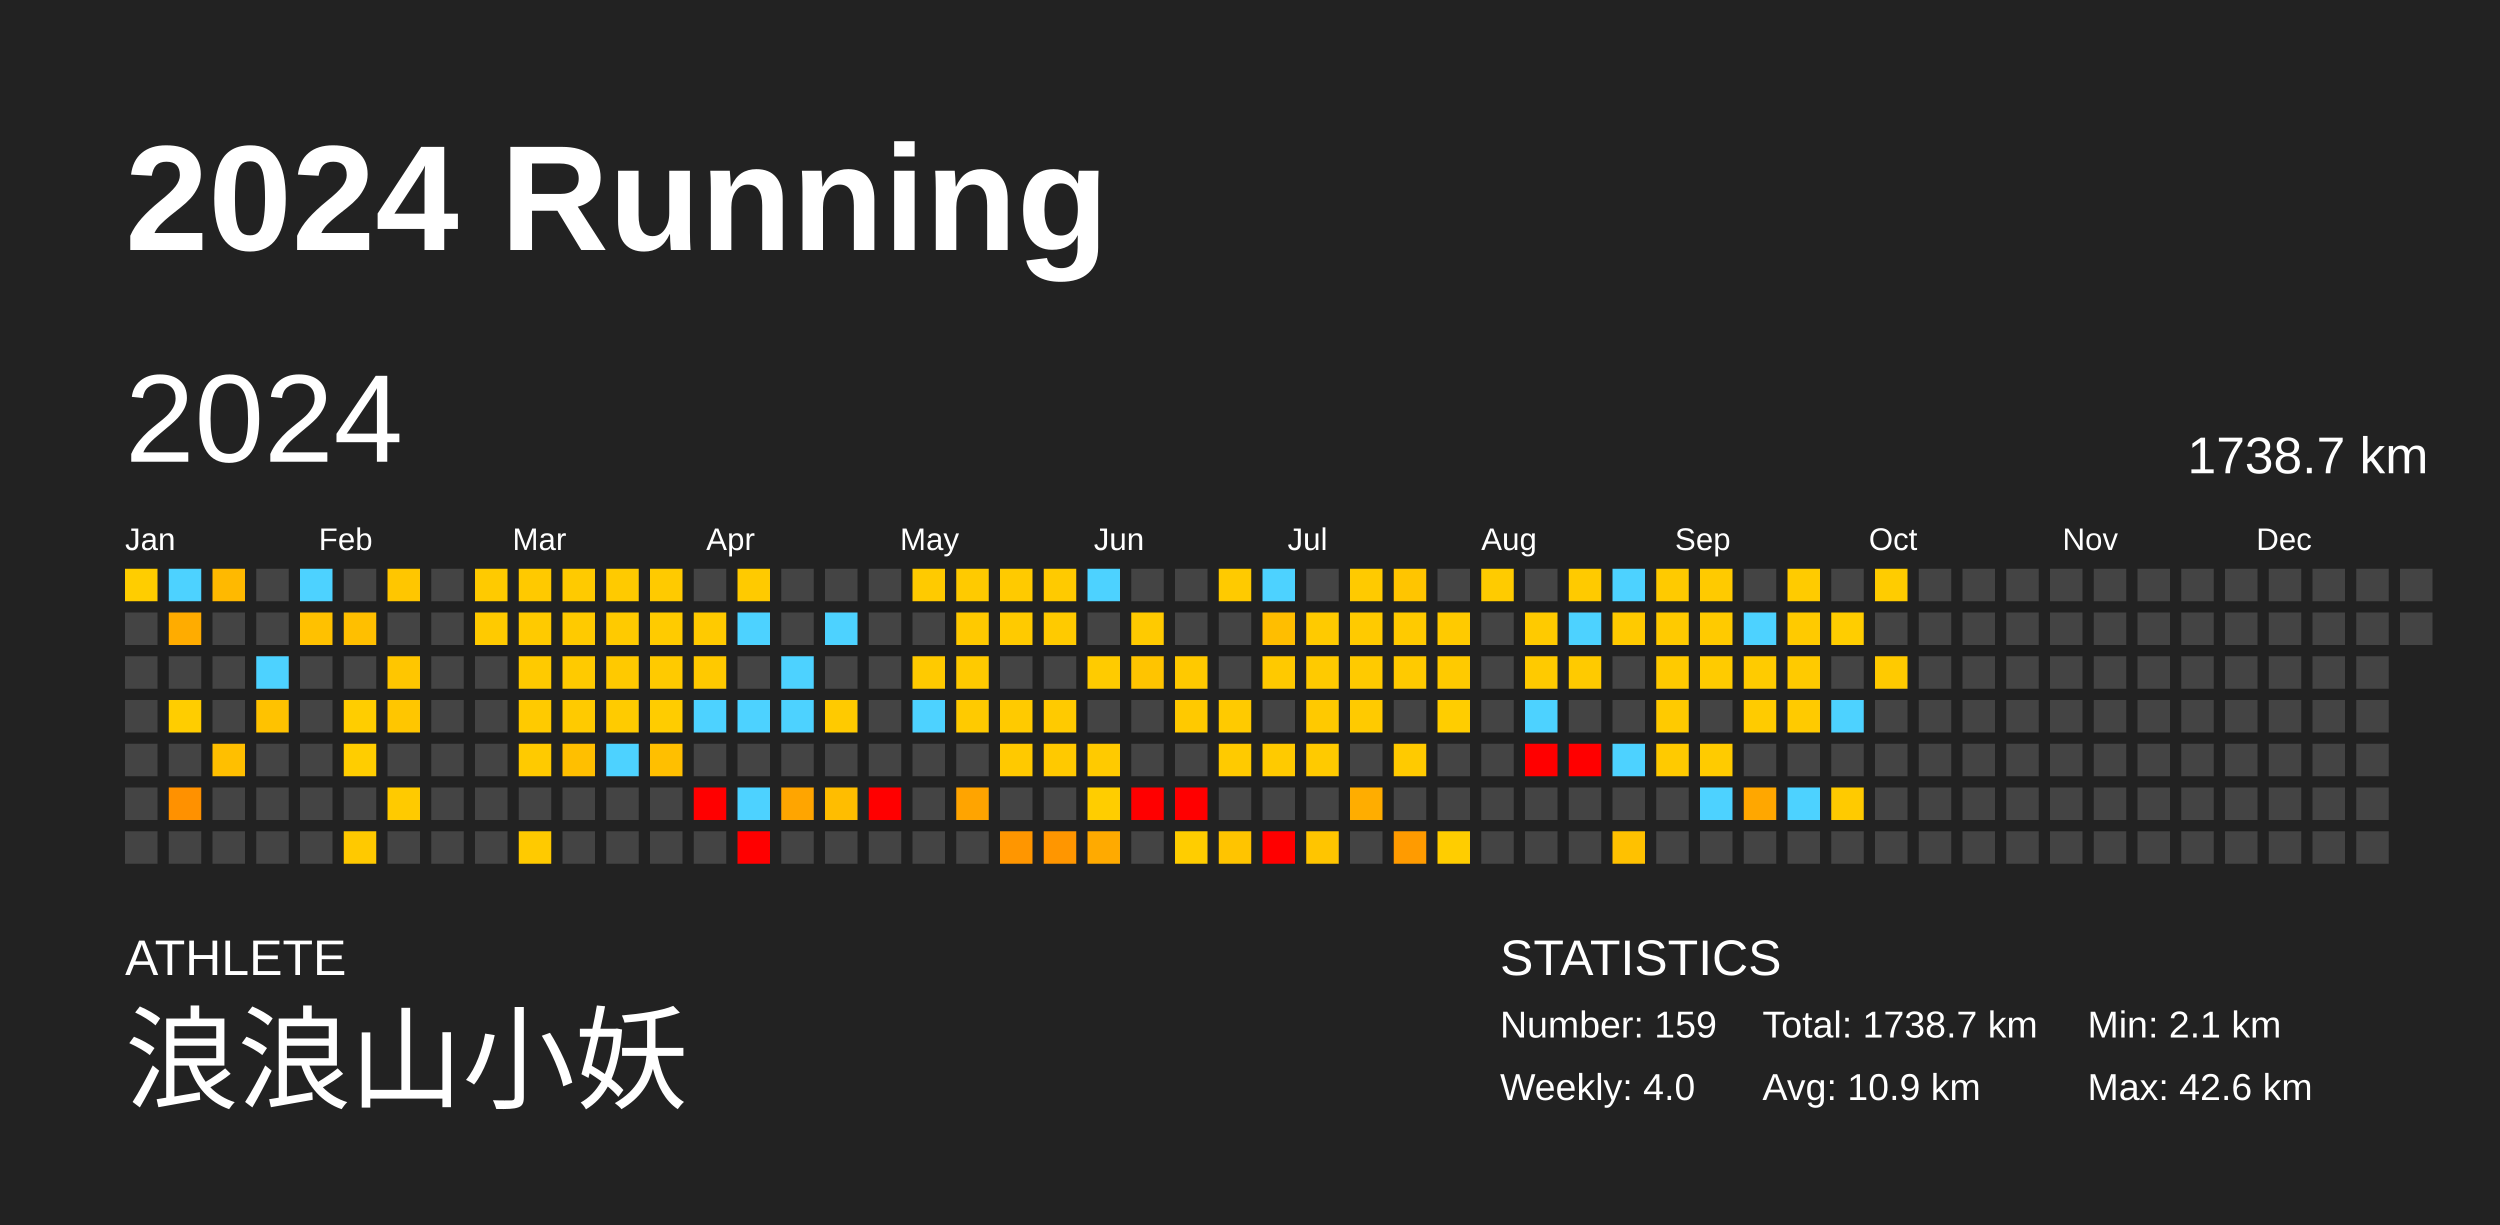
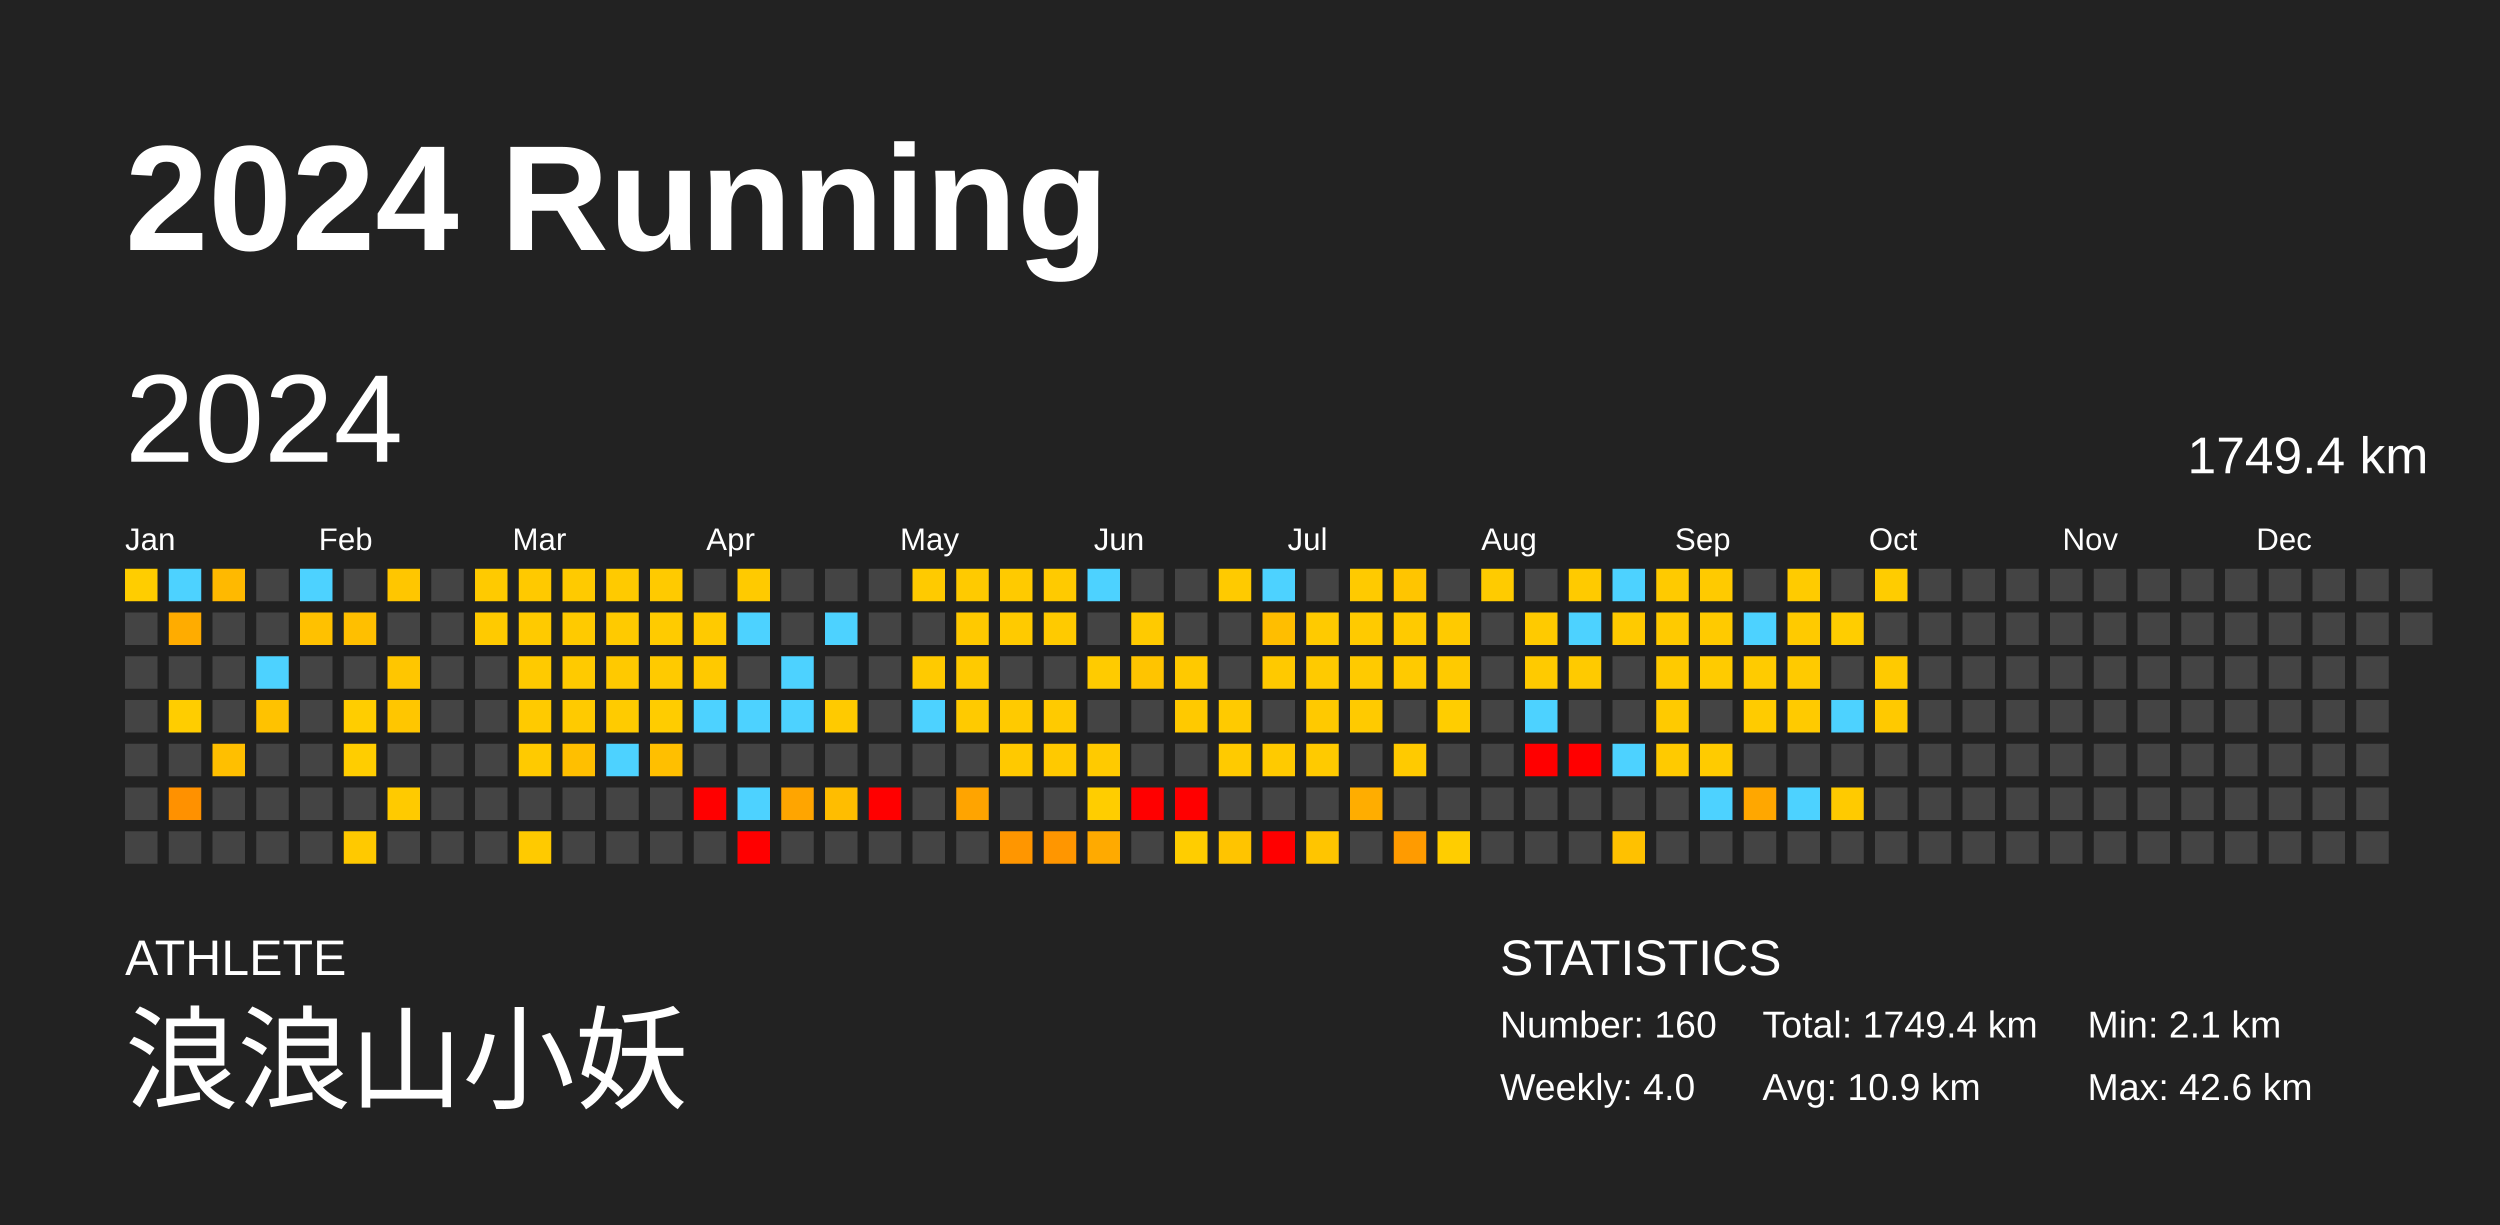
<svg xmlns="http://www.w3.org/2000/svg" baseProfile="full" height="98mm" version="1.1" viewBox="0,0,200,98" width="200mm">
  <defs />
  <rect fill="#222222" height="98" width="200" x="0" y="0" />
  <text fill="#FFFFFF" style="font-size:12px; font-family:Arial; font-weight:bold;" x="10" y="20">2024 Running</text>
  <text fill="#FFFFFF" style="font-size:4px; font-family:Arial" x="10" y="78">ATHLETE</text>
  <text fill="#FFFFFF" style="font-size:9px; font-family:Arial" x="10" y="88">浪浪山小妖</text>
  <text fill="#FFFFFF" style="font-size:4px; font-family:Arial" x="120" y="78">STATISTICS</text>
-   <text fill="#FFFFFF" style="font-size:3px; font-family:Arial" x="120" y="83">Number: 159</text>
+   <text fill="#FFFFFF" style="font-size:3px; font-family:Arial" x="120" y="83">Number: 160</text>
  <text fill="#FFFFFF" style="font-size:3px; font-family:Arial" x="120" y="88">Weekly: 4.0</text>
-   <text fill="#FFFFFF" style="font-size:3px; font-family:Arial" x="141" y="83">Total: 1738.7 km</text>
+   <text fill="#FFFFFF" style="font-size:3px; font-family:Arial" x="141" y="83">Total: 1749.4 km</text>
  <text fill="#FFFFFF" style="font-size:3px; font-family:Arial" x="141" y="88">Avg: 10.9 km</text>
  <text fill="#FFFFFF" style="font-size:3px; font-family:Arial" x="167" y="83">Min: 2.1 km</text>
  <text fill="#FFFFFF" style="font-size:3px; font-family:Arial" x="167" y="88">Max: 42.6 km</text>
  <text dominant-baseline="hanging" fill="#FFFFFF" style="font-size:10.0px; font-family:Arial;" x="10" y="30">2024</text>
-   <text dominant-baseline="hanging" fill="#FFFFFF" style="font-size:4.125px; font-family:Arial;" x="175" y="35">1738.7 km</text>
+   <text dominant-baseline="hanging" fill="#FFFFFF" style="font-size:4.125px; font-family:Arial;" x="175" y="35">1749.4 km</text>
  <text fill="#FFFFFF" style="font-size:2.5px; font-family:Arial" x="10.0" y="44">Jan</text>
  <text fill="#FFFFFF" style="font-size:2.5px; font-family:Arial" x="25.5" y="44">Feb</text>
  <text fill="#FFFFFF" style="font-size:2.5px; font-family:Arial" x="41.0" y="44">Mar</text>
  <text fill="#FFFFFF" style="font-size:2.5px; font-family:Arial" x="56.5" y="44">Apr</text>
  <text fill="#FFFFFF" style="font-size:2.5px; font-family:Arial" x="72.0" y="44">May</text>
  <text fill="#FFFFFF" style="font-size:2.5px; font-family:Arial" x="87.5" y="44">Jun</text>
  <text fill="#FFFFFF" style="font-size:2.5px; font-family:Arial" x="103.0" y="44">Jul</text>
  <text fill="#FFFFFF" style="font-size:2.5px; font-family:Arial" x="118.5" y="44">Aug</text>
  <text fill="#FFFFFF" style="font-size:2.5px; font-family:Arial" x="134.0" y="44">Sep</text>
  <text fill="#FFFFFF" style="font-size:2.5px; font-family:Arial" x="149.5" y="44">Oct</text>
  <text fill="#FFFFFF" style="font-size:2.5px; font-family:Arial" x="165.0" y="44">Nov</text>
  <text fill="#FFFFFF" style="font-size:2.5px; font-family:Arial" x="180.5" y="44">Dec</text>
  <rect fill="#ffcd00" height="2.6" width="2.6" x="10.0" y="45.5" />
  <rect fill="#444444" height="2.6" width="2.6" x="10.0" y="49.0" />
  <rect fill="#444444" height="2.6" width="2.6" x="10.0" y="52.5" />
  <rect fill="#444444" height="2.6" width="2.6" x="10.0" y="56.0" />
  <rect fill="#444444" height="2.6" width="2.6" x="10.0" y="59.5" />
  <rect fill="#444444" height="2.6" width="2.6" x="10.0" y="63.0" />
  <rect fill="#444444" height="2.6" width="2.6" x="10.0" y="66.5" />
  <rect fill="#4dd2ff" height="2.6" width="2.6" x="13.5" y="45.5" />
  <rect fill="#ffac00" height="2.6" width="2.6" x="13.5" y="49.0" />
  <rect fill="#444444" height="2.6" width="2.6" x="13.5" y="52.5" />
  <rect fill="#ffcd00" height="2.6" width="2.6" x="13.5" y="56.0" />
  <rect fill="#444444" height="2.6" width="2.6" x="13.5" y="59.5" />
  <rect fill="#ff9100" height="2.6" width="2.6" x="13.5" y="63.0" />
  <rect fill="#444444" height="2.6" width="2.6" x="13.5" y="66.5" />
  <rect fill="#ffb900" height="2.6" width="2.6" x="17.0" y="45.5" />
  <rect fill="#444444" height="2.6" width="2.6" x="17.0" y="49.0" />
  <rect fill="#444444" height="2.6" width="2.6" x="17.0" y="52.5" />
  <rect fill="#444444" height="2.6" width="2.6" x="17.0" y="56.0" />
  <rect fill="#ffbf00" height="2.6" width="2.6" x="17.0" y="59.5" />
  <rect fill="#444444" height="2.6" width="2.6" x="17.0" y="63.0" />
  <rect fill="#444444" height="2.6" width="2.6" x="17.0" y="66.5" />
  <rect fill="#444444" height="2.6" width="2.6" x="20.5" y="45.5" />
  <rect fill="#444444" height="2.6" width="2.6" x="20.5" y="49.0" />
  <rect fill="#4dd2ff" height="2.6" width="2.6" x="20.5" y="52.5" />
  <rect fill="#ffc200" height="2.6" width="2.6" x="20.5" y="56.0" />
  <rect fill="#444444" height="2.6" width="2.6" x="20.5" y="59.5" />
  <rect fill="#444444" height="2.6" width="2.6" x="20.5" y="63.0" />
  <rect fill="#444444" height="2.6" width="2.6" x="20.5" y="66.5" />
  <rect fill="#4dd2ff" height="2.6" width="2.6" x="24.0" y="45.5" />
  <rect fill="#ffc100" height="2.6" width="2.6" x="24.0" y="49.0" />
  <rect fill="#444444" height="2.6" width="2.6" x="24.0" y="52.5" />
  <rect fill="#444444" height="2.6" width="2.6" x="24.0" y="56.0" />
  <rect fill="#444444" height="2.6" width="2.6" x="24.0" y="59.5" />
  <rect fill="#444444" height="2.6" width="2.6" x="24.0" y="63.0" />
  <rect fill="#444444" height="2.6" width="2.6" x="24.0" y="66.5" />
  <rect fill="#444444" height="2.6" width="2.6" x="27.5" y="45.5" />
  <rect fill="#ffbf00" height="2.6" width="2.6" x="27.5" y="49.0" />
  <rect fill="#444444" height="2.6" width="2.6" x="27.5" y="52.5" />
  <rect fill="#ffcd00" height="2.6" width="2.6" x="27.5" y="56.0" />
  <rect fill="#ffcd00" height="2.6" width="2.6" x="27.5" y="59.5" />
  <rect fill="#444444" height="2.6" width="2.6" x="27.5" y="63.0" />
  <rect fill="#ffc900" height="2.6" width="2.6" x="27.5" y="66.5" />
  <rect fill="#ffc600" height="2.6" width="2.6" x="31.0" y="45.5" />
  <rect fill="#444444" height="2.6" width="2.6" x="31.0" y="49.0" />
  <rect fill="#ffc600" height="2.6" width="2.6" x="31.0" y="52.5" />
  <rect fill="#ffc600" height="2.6" width="2.6" x="31.0" y="56.0" />
  <rect fill="#444444" height="2.6" width="2.6" x="31.0" y="59.5" />
  <rect fill="#ffca00" height="2.6" width="2.6" x="31.0" y="63.0" />
  <rect fill="#444444" height="2.6" width="2.6" x="31.0" y="66.5" />
  <rect fill="#444444" height="2.6" width="2.6" x="34.5" y="45.5" />
  <rect fill="#444444" height="2.6" width="2.6" x="34.5" y="49.0" />
  <rect fill="#444444" height="2.6" width="2.6" x="34.5" y="52.5" />
  <rect fill="#444444" height="2.6" width="2.6" x="34.5" y="56.0" />
  <rect fill="#444444" height="2.6" width="2.6" x="34.5" y="59.5" />
  <rect fill="#444444" height="2.6" width="2.6" x="34.5" y="63.0" />
  <rect fill="#444444" height="2.6" width="2.6" x="34.5" y="66.5" />
  <rect fill="#ffca00" height="2.6" width="2.6" x="38.0" y="45.5" />
  <rect fill="#ffca00" height="2.6" width="2.6" x="38.0" y="49.0" />
  <rect fill="#444444" height="2.6" width="2.6" x="38.0" y="52.5" />
  <rect fill="#444444" height="2.6" width="2.6" x="38.0" y="56.0" />
  <rect fill="#444444" height="2.6" width="2.6" x="38.0" y="59.5" />
  <rect fill="#444444" height="2.6" width="2.6" x="38.0" y="63.0" />
  <rect fill="#444444" height="2.6" width="2.6" x="38.0" y="66.5" />
  <rect fill="#ffc900" height="2.6" width="2.6" x="41.5" y="45.5" />
  <rect fill="#ffca00" height="2.6" width="2.6" x="41.5" y="49.0" />
  <rect fill="#ffca00" height="2.6" width="2.6" x="41.5" y="52.5" />
  <rect fill="#ffca00" height="2.6" width="2.6" x="41.5" y="56.0" />
  <rect fill="#ffca00" height="2.6" width="2.6" x="41.5" y="59.5" />
  <rect fill="#444444" height="2.6" width="2.6" x="41.5" y="63.0" />
  <rect fill="#ffca00" height="2.6" width="2.6" x="41.5" y="66.5" />
  <rect fill="#ffca00" height="2.6" width="2.6" x="45.0" y="45.5" />
  <rect fill="#ffca00" height="2.6" width="2.6" x="45.0" y="49.0" />
  <rect fill="#ffca00" height="2.6" width="2.6" x="45.0" y="52.5" />
  <rect fill="#ffca00" height="2.6" width="2.6" x="45.0" y="56.0" />
  <rect fill="#ffbf00" height="2.6" width="2.6" x="45.0" y="59.5" />
  <rect fill="#444444" height="2.6" width="2.6" x="45.0" y="63.0" />
  <rect fill="#444444" height="2.6" width="2.6" x="45.0" y="66.5" />
  <rect fill="#ffca00" height="2.6" width="2.6" x="48.5" y="45.5" />
  <rect fill="#ffca00" height="2.6" width="2.6" x="48.5" y="49.0" />
  <rect fill="#ffc900" height="2.6" width="2.6" x="48.5" y="52.5" />
  <rect fill="#ffcb00" height="2.6" width="2.6" x="48.5" y="56.0" />
  <rect fill="#4dd2ff" height="2.6" width="2.6" x="48.5" y="59.5" />
  <rect fill="#444444" height="2.6" width="2.6" x="48.5" y="63.0" />
  <rect fill="#444444" height="2.6" width="2.6" x="48.5" y="66.5" />
  <rect fill="#ffca00" height="2.6" width="2.6" x="52.0" y="45.5" />
  <rect fill="#ffcb00" height="2.6" width="2.6" x="52.0" y="49.0" />
  <rect fill="#ffca00" height="2.6" width="2.6" x="52.0" y="52.5" />
  <rect fill="#ffcc00" height="2.6" width="2.6" x="52.0" y="56.0" />
  <rect fill="#ffbf00" height="2.6" width="2.6" x="52.0" y="59.5" />
  <rect fill="#444444" height="2.6" width="2.6" x="52.0" y="63.0" />
  <rect fill="#444444" height="2.6" width="2.6" x="52.0" y="66.5" />
  <rect fill="#444444" height="2.6" width="2.6" x="55.5" y="45.5" />
  <rect fill="#ffca00" height="2.6" width="2.6" x="55.5" y="49.0" />
  <rect fill="#ffc900" height="2.6" width="2.6" x="55.5" y="52.5" />
  <rect fill="#4dd2ff" height="2.6" width="2.6" x="55.5" y="56.0" />
  <rect fill="#444444" height="2.6" width="2.6" x="55.5" y="59.5" />
  <rect fill="red" height="2.6" width="2.6" x="55.5" y="63.0" />
  <rect fill="#444444" height="2.6" width="2.6" x="55.5" y="66.5" />
  <rect fill="#ffca00" height="2.6" width="2.6" x="59.0" y="45.5" />
  <rect fill="#4dd2ff" height="2.6" width="2.6" x="59.0" y="49.0" />
  <rect fill="#444444" height="2.6" width="2.6" x="59.0" y="52.5" />
  <rect fill="#4dd2ff" height="2.6" width="2.6" x="59.0" y="56.0" />
  <rect fill="#444444" height="2.6" width="2.6" x="59.0" y="59.5" />
  <rect fill="#4dd2ff" height="2.6" width="2.6" x="59.0" y="63.0" />
  <rect fill="red" height="2.6" width="2.6" x="59.0" y="66.5" />
  <rect fill="#444444" height="2.6" width="2.6" x="62.5" y="45.5" />
  <rect fill="#444444" height="2.6" width="2.6" x="62.5" y="49.0" />
  <rect fill="#4dd2ff" height="2.6" width="2.6" x="62.5" y="52.5" />
  <rect fill="#4dd2ff" height="2.6" width="2.6" x="62.5" y="56.0" />
  <rect fill="#444444" height="2.6" width="2.6" x="62.5" y="59.5" />
  <rect fill="#ffa500" height="2.6" width="2.6" x="62.5" y="63.0" />
  <rect fill="#444444" height="2.6" width="2.6" x="62.5" y="66.5" />
  <rect fill="#444444" height="2.6" width="2.6" x="66.0" y="45.5" />
  <rect fill="#4dd2ff" height="2.6" width="2.6" x="66.0" y="49.0" />
  <rect fill="#444444" height="2.6" width="2.6" x="66.0" y="52.5" />
  <rect fill="#ffca00" height="2.6" width="2.6" x="66.0" y="56.0" />
  <rect fill="#444444" height="2.6" width="2.6" x="66.0" y="59.5" />
  <rect fill="#ffbd00" height="2.6" width="2.6" x="66.0" y="63.0" />
  <rect fill="#444444" height="2.6" width="2.6" x="66.0" y="66.5" />
  <rect fill="#444444" height="2.6" width="2.6" x="69.5" y="45.5" />
  <rect fill="#444444" height="2.6" width="2.6" x="69.5" y="49.0" />
  <rect fill="#444444" height="2.6" width="2.6" x="69.5" y="52.5" />
  <rect fill="#444444" height="2.6" width="2.6" x="69.5" y="56.0" />
  <rect fill="#444444" height="2.6" width="2.6" x="69.5" y="59.5" />
  <rect fill="red" height="2.6" width="2.6" x="69.5" y="63.0" />
  <rect fill="#444444" height="2.6" width="2.6" x="69.5" y="66.5" />
  <rect fill="#ffca00" height="2.6" width="2.6" x="73.0" y="45.5" />
  <rect fill="#444444" height="2.6" width="2.6" x="73.0" y="49.0" />
  <rect fill="#ffca00" height="2.6" width="2.6" x="73.0" y="52.5" />
  <rect fill="#4dd2ff" height="2.6" width="2.6" x="73.0" y="56.0" />
  <rect fill="#444444" height="2.6" width="2.6" x="73.0" y="59.5" />
  <rect fill="#444444" height="2.6" width="2.6" x="73.0" y="63.0" />
  <rect fill="#444444" height="2.6" width="2.6" x="73.0" y="66.5" />
  <rect fill="#ffca00" height="2.6" width="2.6" x="76.5" y="45.5" />
  <rect fill="#ffc900" height="2.6" width="2.6" x="76.5" y="49.0" />
  <rect fill="#ffca00" height="2.6" width="2.6" x="76.5" y="52.5" />
  <rect fill="#ffca00" height="2.6" width="2.6" x="76.5" y="56.0" />
  <rect fill="#444444" height="2.6" width="2.6" x="76.5" y="59.5" />
  <rect fill="#ffa400" height="2.6" width="2.6" x="76.5" y="63.0" />
  <rect fill="#444444" height="2.6" width="2.6" x="76.5" y="66.5" />
  <rect fill="#ffca00" height="2.6" width="2.6" x="80.0" y="45.5" />
  <rect fill="#ffca00" height="2.6" width="2.6" x="80.0" y="49.0" />
  <rect fill="#444444" height="2.6" width="2.6" x="80.0" y="52.5" />
  <rect fill="#ffca00" height="2.6" width="2.6" x="80.0" y="56.0" />
  <rect fill="#ffc900" height="2.6" width="2.6" x="80.0" y="59.5" />
  <rect fill="#444444" height="2.6" width="2.6" x="80.0" y="63.0" />
  <rect fill="#ff9600" height="2.6" width="2.6" x="80.0" y="66.5" />
  <rect fill="#ffca00" height="2.6" width="2.6" x="83.5" y="45.5" />
  <rect fill="#ffca00" height="2.6" width="2.6" x="83.5" y="49.0" />
  <rect fill="#444444" height="2.6" width="2.6" x="83.5" y="52.5" />
  <rect fill="#ffca00" height="2.6" width="2.6" x="83.5" y="56.0" />
  <rect fill="#ffc900" height="2.6" width="2.6" x="83.5" y="59.5" />
  <rect fill="#444444" height="2.6" width="2.6" x="83.5" y="63.0" />
  <rect fill="#ff9600" height="2.6" width="2.6" x="83.5" y="66.5" />
  <rect fill="#4dd2ff" height="2.6" width="2.6" x="87.0" y="45.5" />
  <rect fill="#444444" height="2.6" width="2.6" x="87.0" y="49.0" />
  <rect fill="#ffcb00" height="2.6" width="2.6" x="87.0" y="52.5" />
  <rect fill="#444444" height="2.6" width="2.6" x="87.0" y="56.0" />
  <rect fill="#ffca00" height="2.6" width="2.6" x="87.0" y="59.5" />
  <rect fill="#ffcd00" height="2.6" width="2.6" x="87.0" y="63.0" />
  <rect fill="#ffaa00" height="2.6" width="2.6" x="87.0" y="66.5" />
  <rect fill="#444444" height="2.6" width="2.6" x="90.5" y="45.5" />
  <rect fill="#ffca00" height="2.6" width="2.6" x="90.5" y="49.0" />
  <rect fill="#ffc400" height="2.6" width="2.6" x="90.5" y="52.5" />
  <rect fill="#444444" height="2.6" width="2.6" x="90.5" y="56.0" />
  <rect fill="#444444" height="2.6" width="2.6" x="90.5" y="59.5" />
  <rect fill="red" height="2.6" width="2.6" x="90.5" y="63.0" />
  <rect fill="#444444" height="2.6" width="2.6" x="90.5" y="66.5" />
  <rect fill="#444444" height="2.6" width="2.6" x="94.0" y="45.5" />
  <rect fill="#444444" height="2.6" width="2.6" x="94.0" y="49.0" />
  <rect fill="#ffc900" height="2.6" width="2.6" x="94.0" y="52.5" />
  <rect fill="#ffc900" height="2.6" width="2.6" x="94.0" y="56.0" />
  <rect fill="#444444" height="2.6" width="2.6" x="94.0" y="59.5" />
  <rect fill="red" height="2.6" width="2.6" x="94.0" y="63.0" />
  <rect fill="#ffcd00" height="2.6" width="2.6" x="94.0" y="66.5" />
  <rect fill="#ffca00" height="2.6" width="2.6" x="97.5" y="45.5" />
  <rect fill="#444444" height="2.6" width="2.6" x="97.5" y="49.0" />
  <rect fill="#444444" height="2.6" width="2.6" x="97.5" y="52.5" />
  <rect fill="#ffca00" height="2.6" width="2.6" x="97.5" y="56.0" />
  <rect fill="#ffca00" height="2.6" width="2.6" x="97.5" y="59.5" />
  <rect fill="#444444" height="2.6" width="2.6" x="97.5" y="63.0" />
  <rect fill="#ffc400" height="2.6" width="2.6" x="97.5" y="66.5" />
  <rect fill="#4dd2ff" height="2.6" width="2.6" x="101.0" y="45.5" />
  <rect fill="#ffbe00" height="2.6" width="2.6" x="101.0" y="49.0" />
  <rect fill="#ffc900" height="2.6" width="2.6" x="101.0" y="52.5" />
  <rect fill="#444444" height="2.6" width="2.6" x="101.0" y="56.0" />
  <rect fill="#ffca00" height="2.6" width="2.6" x="101.0" y="59.5" />
  <rect fill="#444444" height="2.6" width="2.6" x="101.0" y="63.0" />
  <rect fill="red" height="2.6" width="2.6" x="101.0" y="66.5" />
  <rect fill="#444444" height="2.6" width="2.6" x="104.5" y="45.5" />
  <rect fill="#ffca00" height="2.6" width="2.6" x="104.5" y="49.0" />
  <rect fill="#ffca00" height="2.6" width="2.6" x="104.5" y="52.5" />
  <rect fill="#ffc900" height="2.6" width="2.6" x="104.5" y="56.0" />
  <rect fill="#ffca00" height="2.6" width="2.6" x="104.5" y="59.5" />
  <rect fill="#444444" height="2.6" width="2.6" x="104.5" y="63.0" />
  <rect fill="#ffc500" height="2.6" width="2.6" x="104.5" y="66.5" />
  <rect fill="#ffca00" height="2.6" width="2.6" x="108.0" y="45.5" />
  <rect fill="#ffca00" height="2.6" width="2.6" x="108.0" y="49.0" />
  <rect fill="#ffca00" height="2.6" width="2.6" x="108.0" y="52.5" />
  <rect fill="#ffca00" height="2.6" width="2.6" x="108.0" y="56.0" />
  <rect fill="#444444" height="2.6" width="2.6" x="108.0" y="59.5" />
  <rect fill="#ffad00" height="2.6" width="2.6" x="108.0" y="63.0" />
  <rect fill="#444444" height="2.6" width="2.6" x="108.0" y="66.5" />
  <rect fill="#ffc500" height="2.6" width="2.6" x="111.5" y="45.5" />
  <rect fill="#ffca00" height="2.6" width="2.6" x="111.5" y="49.0" />
  <rect fill="#ffca00" height="2.6" width="2.6" x="111.5" y="52.5" />
  <rect fill="#444444" height="2.6" width="2.6" x="111.5" y="56.0" />
  <rect fill="#ffca00" height="2.6" width="2.6" x="111.5" y="59.5" />
  <rect fill="#444444" height="2.6" width="2.6" x="111.5" y="63.0" />
  <rect fill="#ff9b00" height="2.6" width="2.6" x="111.5" y="66.5" />
  <rect fill="#444444" height="2.6" width="2.6" x="115.0" y="45.5" />
  <rect fill="#ffca00" height="2.6" width="2.6" x="115.0" y="49.0" />
  <rect fill="#ffca00" height="2.6" width="2.6" x="115.0" y="52.5" />
  <rect fill="#ffcd00" height="2.6" width="2.6" x="115.0" y="56.0" />
  <rect fill="#444444" height="2.6" width="2.6" x="115.0" y="59.5" />
  <rect fill="#444444" height="2.6" width="2.6" x="115.0" y="63.0" />
  <rect fill="#ffcd00" height="2.6" width="2.6" x="115.0" y="66.5" />
  <rect fill="#ffcb00" height="2.6" width="2.6" x="118.5" y="45.5" />
  <rect fill="#444444" height="2.6" width="2.6" x="118.5" y="49.0" />
  <rect fill="#444444" height="2.6" width="2.6" x="118.5" y="52.5" />
  <rect fill="#444444" height="2.6" width="2.6" x="118.5" y="56.0" />
  <rect fill="#444444" height="2.6" width="2.6" x="118.5" y="59.5" />
  <rect fill="#444444" height="2.6" width="2.6" x="118.5" y="63.0" />
  <rect fill="#444444" height="2.6" width="2.6" x="118.5" y="66.5" />
  <rect fill="#444444" height="2.6" width="2.6" x="122.0" y="45.5" />
  <rect fill="#ffca00" height="2.6" width="2.6" x="122.0" y="49.0" />
  <rect fill="#ffca00" height="2.6" width="2.6" x="122.0" y="52.5" />
  <rect fill="#4dd2ff" height="2.6" width="2.6" x="122.0" y="56.0" />
  <rect fill="red" height="2.6" width="2.6" x="122.0" y="59.5" />
  <rect fill="#444444" height="2.6" width="2.6" x="122.0" y="63.0" />
  <rect fill="#444444" height="2.6" width="2.6" x="122.0" y="66.5" />
  <rect fill="#ffca00" height="2.6" width="2.6" x="125.5" y="45.5" />
  <rect fill="#4dd2ff" height="2.6" width="2.6" x="125.5" y="49.0" />
  <rect fill="#ffca00" height="2.6" width="2.6" x="125.5" y="52.5" />
  <rect fill="#444444" height="2.6" width="2.6" x="125.5" y="56.0" />
  <rect fill="red" height="2.6" width="2.6" x="125.5" y="59.5" />
  <rect fill="#444444" height="2.6" width="2.6" x="125.5" y="63.0" />
  <rect fill="#444444" height="2.6" width="2.6" x="125.5" y="66.5" />
  <rect fill="#4dd2ff" height="2.6" width="2.6" x="129.0" y="45.5" />
  <rect fill="#ffca00" height="2.6" width="2.6" x="129.0" y="49.0" />
  <rect fill="#444444" height="2.6" width="2.6" x="129.0" y="52.5" />
  <rect fill="#444444" height="2.6" width="2.6" x="129.0" y="56.0" />
  <rect fill="#4dd2ff" height="2.6" width="2.6" x="129.0" y="59.5" />
  <rect fill="#444444" height="2.6" width="2.6" x="129.0" y="63.0" />
  <rect fill="#ffc100" height="2.6" width="2.6" x="129.0" y="66.5" />
  <rect fill="#ffca00" height="2.6" width="2.6" x="132.5" y="45.5" />
  <rect fill="#ffca00" height="2.6" width="2.6" x="132.5" y="49.0" />
  <rect fill="#ffca00" height="2.6" width="2.6" x="132.5" y="52.5" />
  <rect fill="#ffca00" height="2.6" width="2.6" x="132.5" y="56.0" />
  <rect fill="#ffca00" height="2.6" width="2.6" x="132.5" y="59.5" />
  <rect fill="#444444" height="2.6" width="2.6" x="132.5" y="63.0" />
  <rect fill="#444444" height="2.6" width="2.6" x="132.5" y="66.5" />
  <rect fill="#ffca00" height="2.6" width="2.6" x="136.0" y="45.5" />
  <rect fill="#ffca00" height="2.6" width="2.6" x="136.0" y="49.0" />
  <rect fill="#ffcb00" height="2.6" width="2.6" x="136.0" y="52.5" />
  <rect fill="#444444" height="2.6" width="2.6" x="136.0" y="56.0" />
  <rect fill="#ffcb00" height="2.6" width="2.6" x="136.0" y="59.5" />
  <rect fill="#4dd2ff" height="2.6" width="2.6" x="136.0" y="63.0" />
  <rect fill="#444444" height="2.6" width="2.6" x="136.0" y="66.5" />
  <rect fill="#444444" height="2.6" width="2.6" x="139.5" y="45.5" />
  <rect fill="#4dd2ff" height="2.6" width="2.6" x="139.5" y="49.0" />
  <rect fill="#ffcb00" height="2.6" width="2.6" x="139.5" y="52.5" />
  <rect fill="#ffcb00" height="2.6" width="2.6" x="139.5" y="56.0" />
  <rect fill="#444444" height="2.6" width="2.6" x="139.5" y="59.5" />
  <rect fill="#ffa700" height="2.6" width="2.6" x="139.5" y="63.0" />
  <rect fill="#444444" height="2.6" width="2.6" x="139.5" y="66.5" />
  <rect fill="#ffcb00" height="2.6" width="2.6" x="143.0" y="45.5" />
  <rect fill="#ffca00" height="2.6" width="2.6" x="143.0" y="49.0" />
  <rect fill="#ffca00" height="2.6" width="2.6" x="143.0" y="52.5" />
  <rect fill="#ffca00" height="2.6" width="2.6" x="143.0" y="56.0" />
  <rect fill="#444444" height="2.6" width="2.6" x="143.0" y="59.5" />
  <rect fill="#4dd2ff" height="2.6" width="2.6" x="143.0" y="63.0" />
  <rect fill="#444444" height="2.6" width="2.6" x="143.0" y="66.5" />
  <rect fill="#444444" height="2.6" width="2.6" x="146.5" y="45.5" />
  <rect fill="#ffcd00" height="2.6" width="2.6" x="146.5" y="49.0" />
  <rect fill="#444444" height="2.6" width="2.6" x="146.5" y="52.5" />
  <rect fill="#4dd2ff" height="2.6" width="2.6" x="146.5" y="56.0" />
  <rect fill="#444444" height="2.6" width="2.6" x="146.5" y="59.5" />
  <rect fill="#ffca00" height="2.6" width="2.6" x="146.5" y="63.0" />
  <rect fill="#444444" height="2.6" width="2.6" x="146.5" y="66.5" />
  <rect fill="#ffcc00" height="2.6" width="2.6" x="150.0" y="45.5" />
  <rect fill="#444444" height="2.6" width="2.6" x="150.0" y="49.0" />
  <rect fill="#ffca00" height="2.6" width="2.6" x="150.0" y="52.5" />
-   <rect fill="#444444" height="2.6" width="2.6" x="150.0" y="56.0" />
+   <rect fill="#ffc900" height="2.6" width="2.6" x="150.0" y="56.0" />
  <rect fill="#444444" height="2.6" width="2.6" x="150.0" y="59.5" />
  <rect fill="#444444" height="2.6" width="2.6" x="150.0" y="63.0" />
  <rect fill="#444444" height="2.6" width="2.6" x="150.0" y="66.5" />
  <rect fill="#444444" height="2.6" width="2.6" x="153.5" y="45.5" />
  <rect fill="#444444" height="2.6" width="2.6" x="153.5" y="49.0" />
  <rect fill="#444444" height="2.6" width="2.6" x="153.5" y="52.5" />
  <rect fill="#444444" height="2.6" width="2.6" x="153.5" y="56.0" />
  <rect fill="#444444" height="2.6" width="2.6" x="153.5" y="59.5" />
  <rect fill="#444444" height="2.6" width="2.6" x="153.5" y="63.0" />
  <rect fill="#444444" height="2.6" width="2.6" x="153.5" y="66.5" />
  <rect fill="#444444" height="2.6" width="2.6" x="157.0" y="45.5" />
  <rect fill="#444444" height="2.6" width="2.6" x="157.0" y="49.0" />
  <rect fill="#444444" height="2.6" width="2.6" x="157.0" y="52.5" />
  <rect fill="#444444" height="2.6" width="2.6" x="157.0" y="56.0" />
  <rect fill="#444444" height="2.6" width="2.6" x="157.0" y="59.5" />
  <rect fill="#444444" height="2.6" width="2.6" x="157.0" y="63.0" />
  <rect fill="#444444" height="2.6" width="2.6" x="157.0" y="66.5" />
  <rect fill="#444444" height="2.6" width="2.6" x="160.5" y="45.5" />
  <rect fill="#444444" height="2.6" width="2.6" x="160.5" y="49.0" />
  <rect fill="#444444" height="2.6" width="2.6" x="160.5" y="52.5" />
  <rect fill="#444444" height="2.6" width="2.6" x="160.5" y="56.0" />
  <rect fill="#444444" height="2.6" width="2.6" x="160.5" y="59.5" />
  <rect fill="#444444" height="2.6" width="2.6" x="160.5" y="63.0" />
  <rect fill="#444444" height="2.6" width="2.6" x="160.5" y="66.5" />
  <rect fill="#444444" height="2.6" width="2.6" x="164.0" y="45.5" />
  <rect fill="#444444" height="2.6" width="2.6" x="164.0" y="49.0" />
  <rect fill="#444444" height="2.6" width="2.6" x="164.0" y="52.5" />
  <rect fill="#444444" height="2.6" width="2.6" x="164.0" y="56.0" />
  <rect fill="#444444" height="2.6" width="2.6" x="164.0" y="59.5" />
  <rect fill="#444444" height="2.6" width="2.6" x="164.0" y="63.0" />
  <rect fill="#444444" height="2.6" width="2.6" x="164.0" y="66.5" />
  <rect fill="#444444" height="2.6" width="2.6" x="167.5" y="45.5" />
  <rect fill="#444444" height="2.6" width="2.6" x="167.5" y="49.0" />
  <rect fill="#444444" height="2.6" width="2.6" x="167.5" y="52.5" />
  <rect fill="#444444" height="2.6" width="2.6" x="167.5" y="56.0" />
  <rect fill="#444444" height="2.6" width="2.6" x="167.5" y="59.5" />
  <rect fill="#444444" height="2.6" width="2.6" x="167.5" y="63.0" />
  <rect fill="#444444" height="2.6" width="2.6" x="167.5" y="66.5" />
  <rect fill="#444444" height="2.6" width="2.6" x="171.0" y="45.5" />
  <rect fill="#444444" height="2.6" width="2.6" x="171.0" y="49.0" />
  <rect fill="#444444" height="2.6" width="2.6" x="171.0" y="52.5" />
  <rect fill="#444444" height="2.6" width="2.6" x="171.0" y="56.0" />
  <rect fill="#444444" height="2.6" width="2.6" x="171.0" y="59.5" />
  <rect fill="#444444" height="2.6" width="2.6" x="171.0" y="63.0" />
  <rect fill="#444444" height="2.6" width="2.6" x="171.0" y="66.5" />
  <rect fill="#444444" height="2.6" width="2.6" x="174.5" y="45.5" />
  <rect fill="#444444" height="2.6" width="2.6" x="174.5" y="49.0" />
  <rect fill="#444444" height="2.6" width="2.6" x="174.5" y="52.5" />
  <rect fill="#444444" height="2.6" width="2.6" x="174.5" y="56.0" />
  <rect fill="#444444" height="2.6" width="2.6" x="174.5" y="59.5" />
  <rect fill="#444444" height="2.6" width="2.6" x="174.5" y="63.0" />
  <rect fill="#444444" height="2.6" width="2.6" x="174.5" y="66.5" />
  <rect fill="#444444" height="2.6" width="2.6" x="178.0" y="45.5" />
  <rect fill="#444444" height="2.6" width="2.6" x="178.0" y="49.0" />
  <rect fill="#444444" height="2.6" width="2.6" x="178.0" y="52.5" />
  <rect fill="#444444" height="2.6" width="2.6" x="178.0" y="56.0" />
  <rect fill="#444444" height="2.6" width="2.6" x="178.0" y="59.5" />
  <rect fill="#444444" height="2.6" width="2.6" x="178.0" y="63.0" />
  <rect fill="#444444" height="2.6" width="2.6" x="178.0" y="66.5" />
  <rect fill="#444444" height="2.6" width="2.6" x="181.5" y="45.5" />
  <rect fill="#444444" height="2.6" width="2.6" x="181.5" y="49.0" />
  <rect fill="#444444" height="2.6" width="2.6" x="181.5" y="52.5" />
  <rect fill="#444444" height="2.6" width="2.6" x="181.5" y="56.0" />
  <rect fill="#444444" height="2.6" width="2.6" x="181.5" y="59.5" />
  <rect fill="#444444" height="2.6" width="2.6" x="181.5" y="63.0" />
  <rect fill="#444444" height="2.6" width="2.6" x="181.5" y="66.5" />
  <rect fill="#444444" height="2.6" width="2.6" x="185.0" y="45.5" />
  <rect fill="#444444" height="2.6" width="2.6" x="185.0" y="49.0" />
  <rect fill="#444444" height="2.6" width="2.6" x="185.0" y="52.5" />
  <rect fill="#444444" height="2.6" width="2.6" x="185.0" y="56.0" />
  <rect fill="#444444" height="2.6" width="2.6" x="185.0" y="59.5" />
  <rect fill="#444444" height="2.6" width="2.6" x="185.0" y="63.0" />
  <rect fill="#444444" height="2.6" width="2.6" x="185.0" y="66.5" />
  <rect fill="#444444" height="2.6" width="2.6" x="188.5" y="45.5" />
  <rect fill="#444444" height="2.6" width="2.6" x="188.5" y="49.0" />
  <rect fill="#444444" height="2.6" width="2.6" x="188.5" y="52.5" />
  <rect fill="#444444" height="2.6" width="2.6" x="188.5" y="56.0" />
  <rect fill="#444444" height="2.6" width="2.6" x="188.5" y="59.5" />
  <rect fill="#444444" height="2.6" width="2.6" x="188.5" y="63.0" />
  <rect fill="#444444" height="2.6" width="2.6" x="188.5" y="66.5" />
  <rect fill="#444444" height="2.6" width="2.6" x="192.0" y="45.5" />
  <rect fill="#444444" height="2.6" width="2.6" x="192.0" y="49.0" />
</svg>
